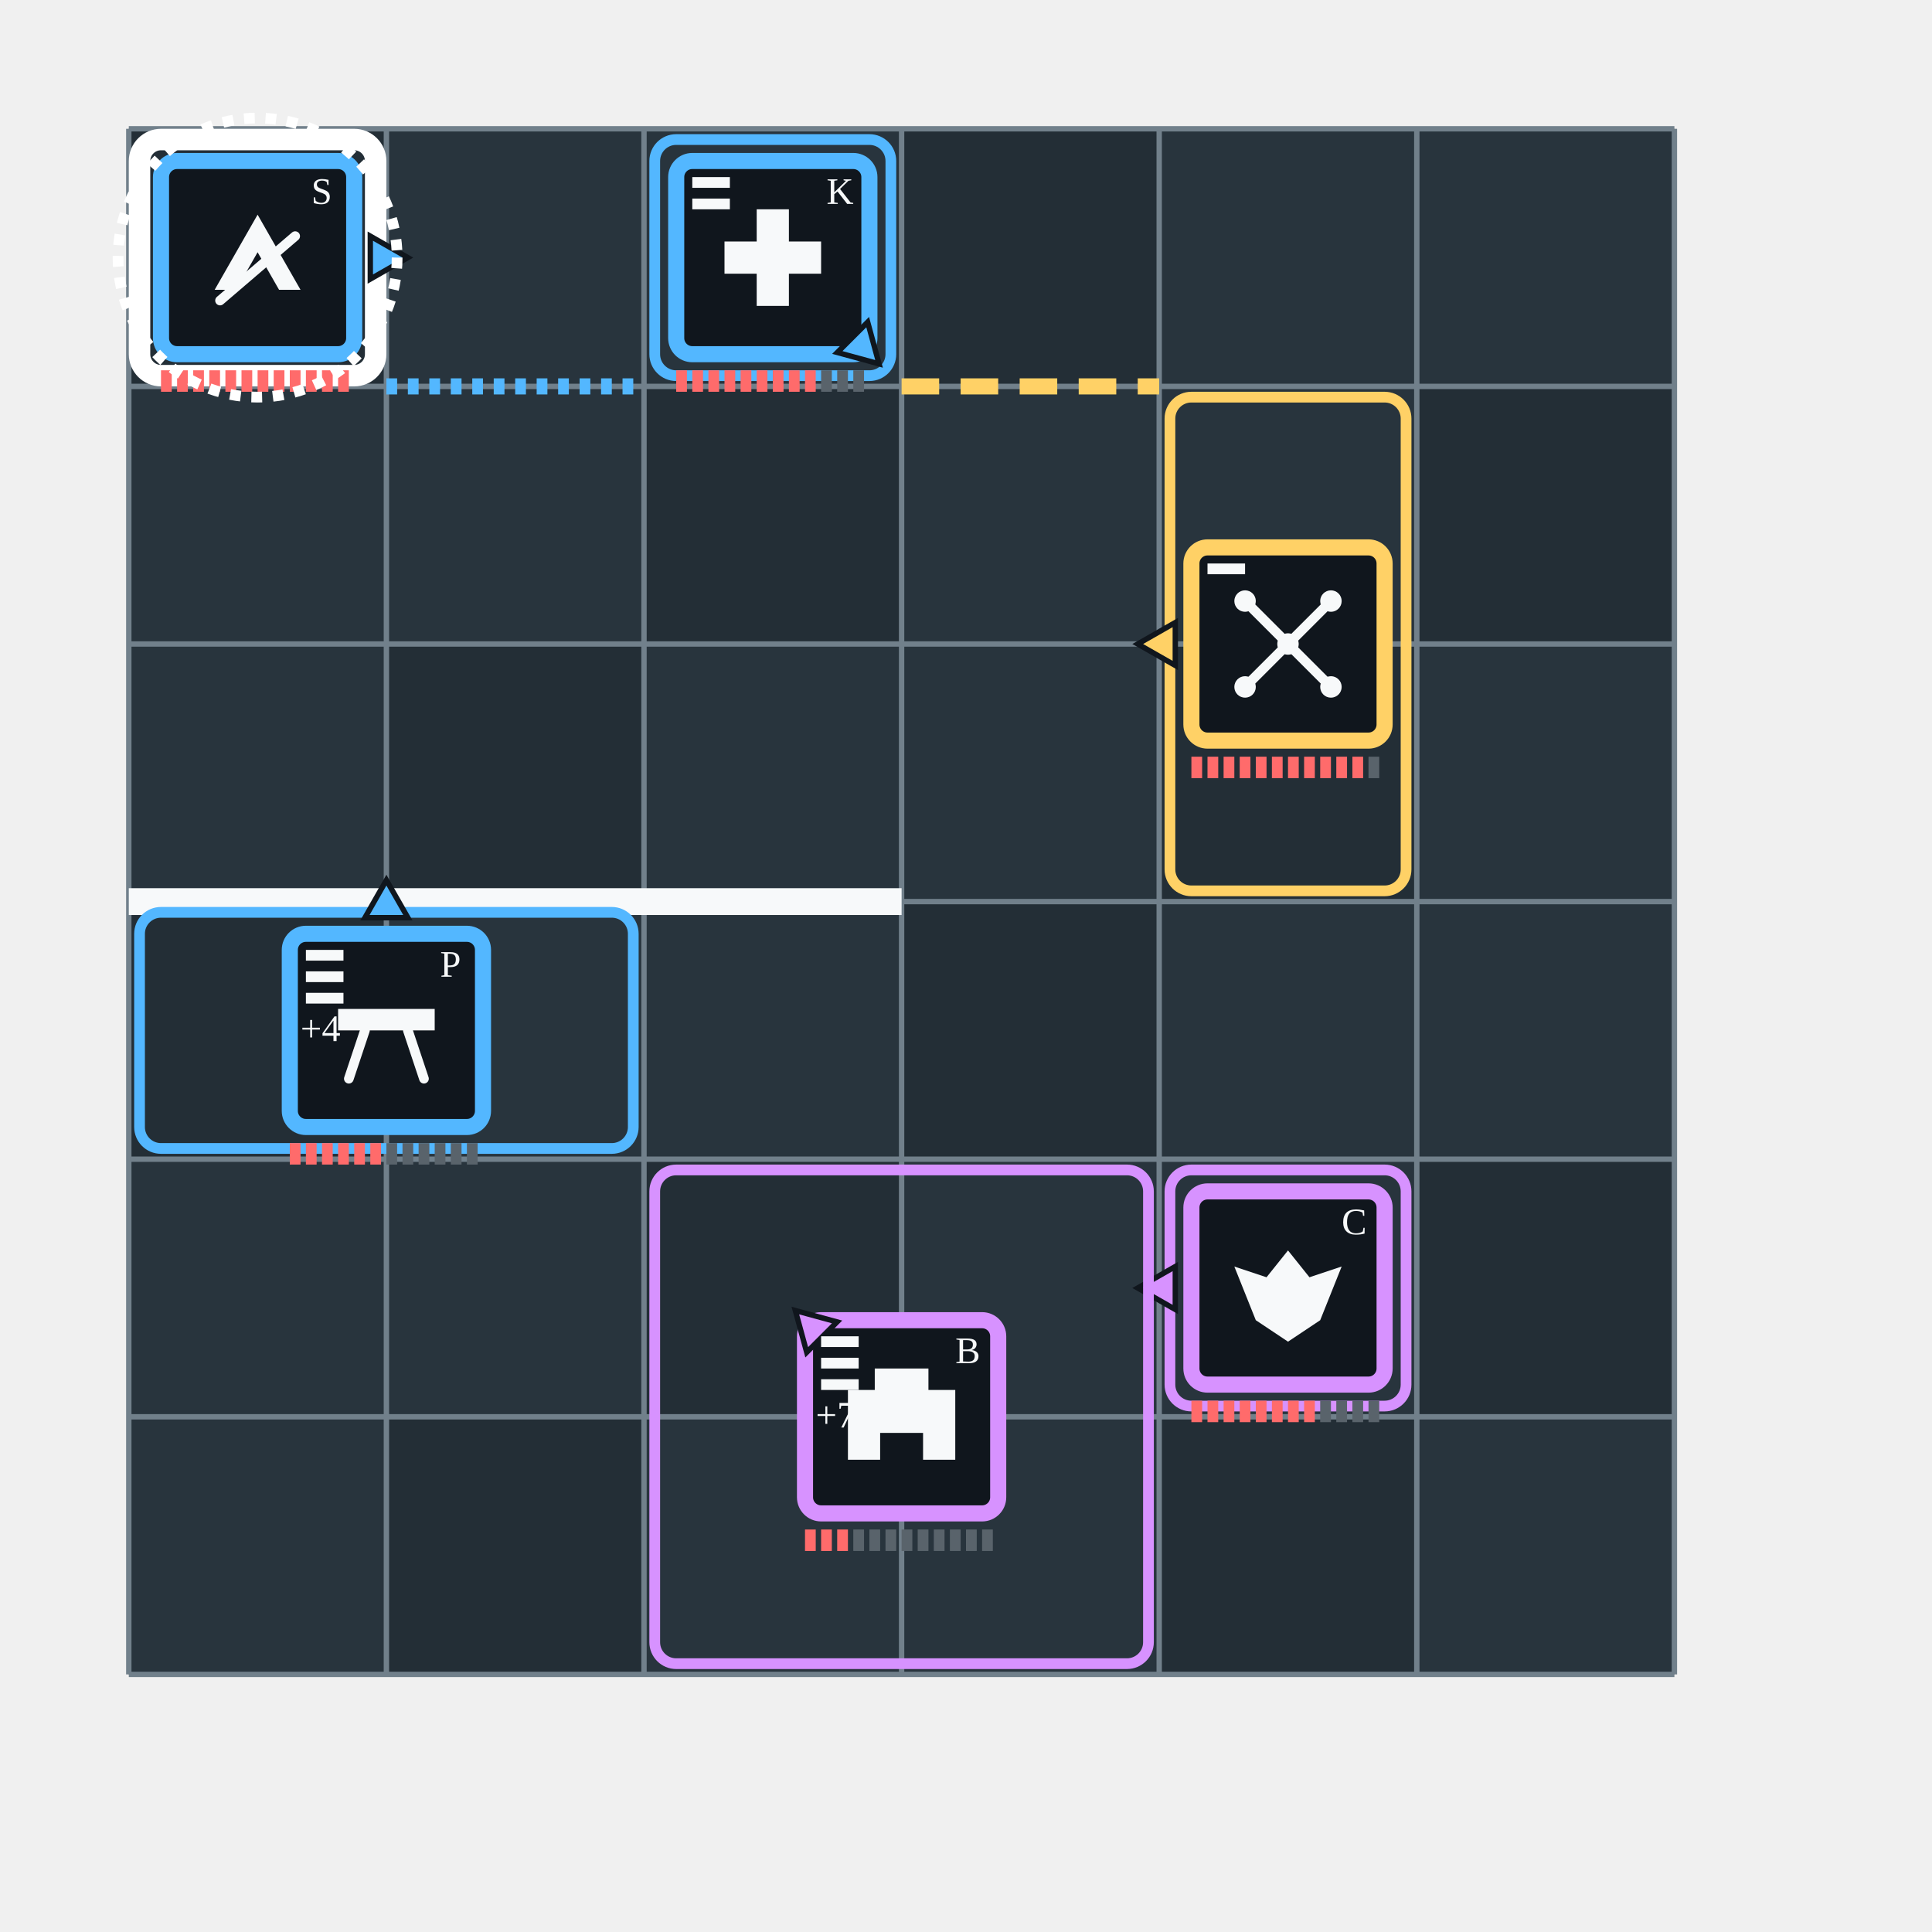
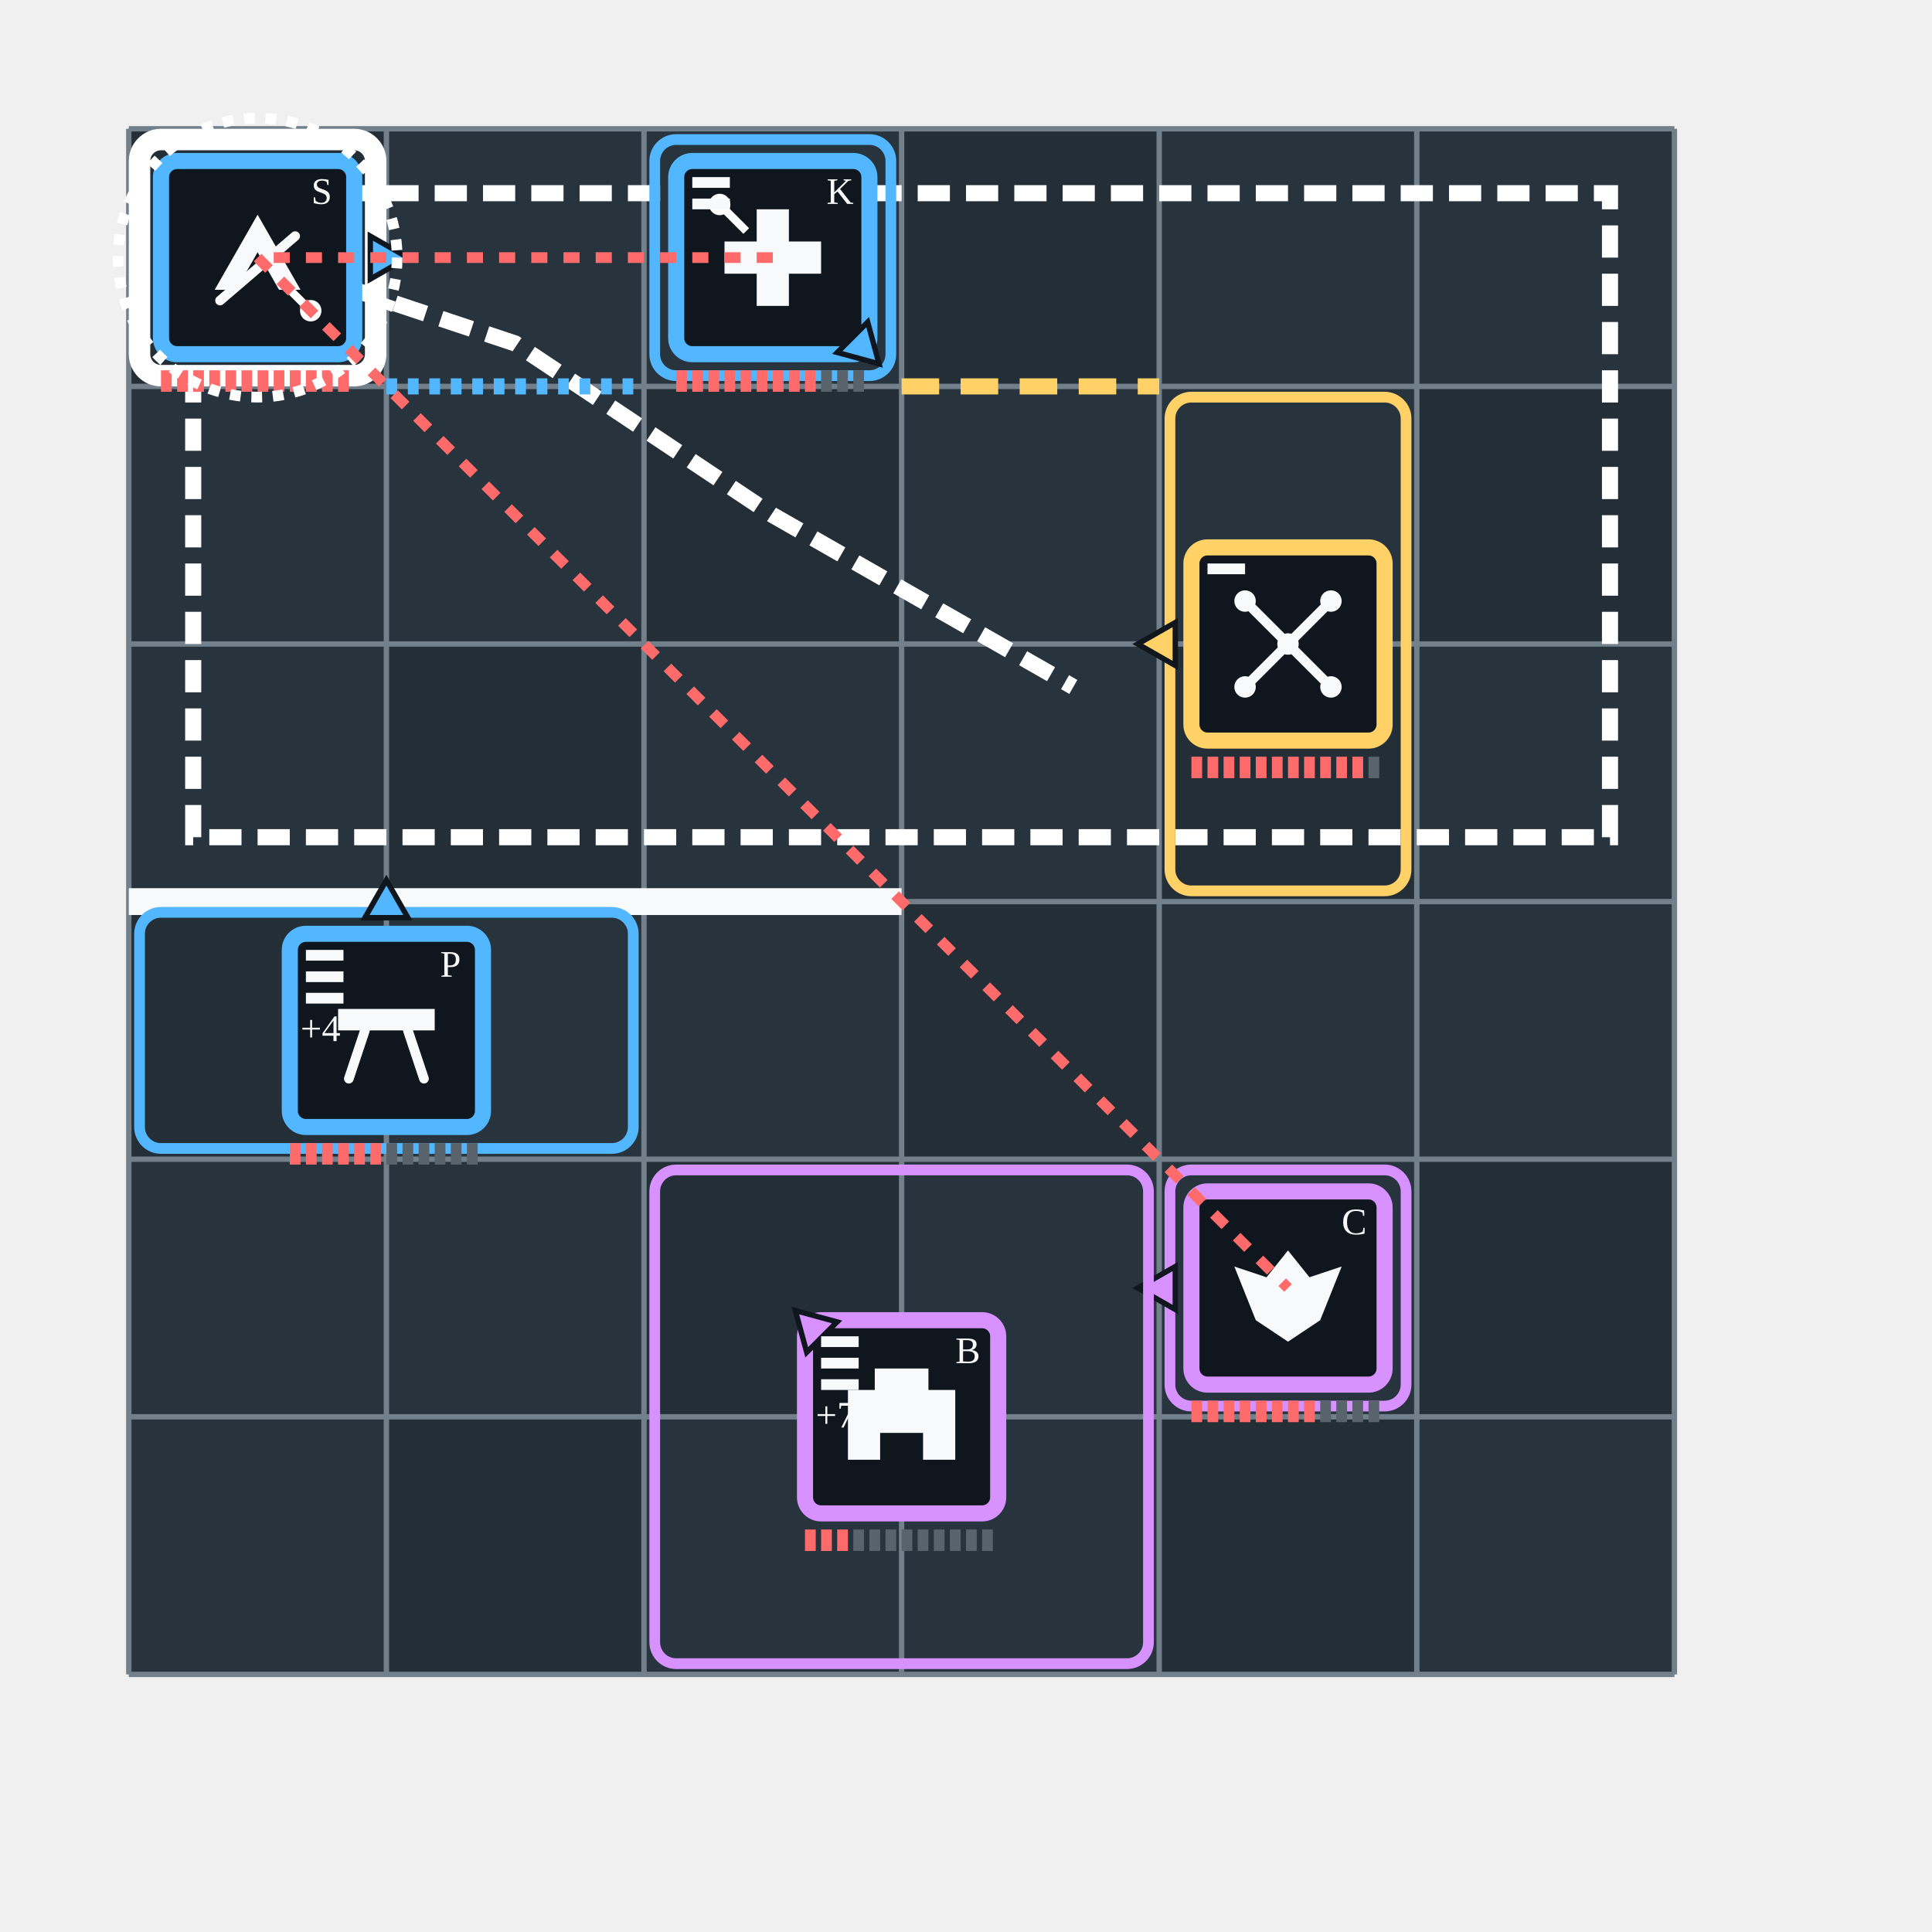
<svg xmlns="http://www.w3.org/2000/svg" class="battlefield-svg" role="application" aria-label="Simulation sandbox battlefield at exact tick 24, 6 visible units; selected unit 1" viewBox="0 0 360 360" width="768" height="768" data-review-palette="accessible-default" style="background:#0b100f">
  <g transform="translate(24 24) scale(1)">
    <rect data-layer="terrain" x="0" y="0" width="288" height="288" fill="#28343d" />
    <rect data-terrain="rough" x="0" y="0" width="48" height="48" fill="#10161d" opacity="0.22" />
    <rect data-terrain="rough" x="144" y="0" width="48" height="48" fill="#10161d" opacity="0.22" />
    <rect data-terrain="rough" x="96" y="48" width="48" height="48" fill="#10161d" opacity="0.22" />
    <rect data-terrain="rough" x="240" y="48" width="48" height="48" fill="#10161d" opacity="0.22" />
    <rect data-terrain="rough" x="48" y="96" width="48" height="48" fill="#10161d" opacity="0.22" />
    <rect data-terrain="rough" x="192" y="96" width="48" height="48" fill="#10161d" opacity="0.22" />
    <rect data-terrain="rough" x="0" y="144" width="48" height="48" fill="#10161d" opacity="0.22" />
    <rect data-terrain="rough" x="144" y="144" width="48" height="48" fill="#10161d" opacity="0.22" />
    <rect data-terrain="rough" x="96" y="192" width="48" height="48" fill="#10161d" opacity="0.22" />
    <rect data-terrain="rough" x="240" y="192" width="48" height="48" fill="#10161d" opacity="0.22" />
    <rect data-terrain="rough" x="48" y="240" width="48" height="48" fill="#10161d" opacity="0.22" />
    <rect data-terrain="rough" x="192" y="240" width="48" height="48" fill="#10161d" opacity="0.22" />
    <g data-layer="grid">
      <line x1="0" y1="0" x2="0" y2="288" stroke="#71808b" stroke-width="1" />
      <line x1="48" y1="0" x2="48" y2="288" stroke="#71808b" stroke-width="1" />
      <line x1="96" y1="0" x2="96" y2="288" stroke="#71808b" stroke-width="1" />
      <line x1="144" y1="0" x2="144" y2="288" stroke="#71808b" stroke-width="1" />
      <line x1="192" y1="0" x2="192" y2="288" stroke="#71808b" stroke-width="1" />
      <line x1="240" y1="0" x2="240" y2="288" stroke="#71808b" stroke-width="1" />
      <line x1="288" y1="0" x2="288" y2="288" stroke="#71808b" stroke-width="1" />
      <line x1="0" y1="0" x2="288" y2="0" stroke="#71808b" stroke-width="1" />
      <line x1="0" y1="48" x2="288" y2="48" stroke="#71808b" stroke-width="1" />
      <line x1="0" y1="96" x2="288" y2="96" stroke="#71808b" stroke-width="1" />
      <line x1="0" y1="144" x2="288" y2="144" stroke="#71808b" stroke-width="1" />
      <line x1="0" y1="192" x2="288" y2="192" stroke="#71808b" stroke-width="1" />
      <line x1="0" y1="240" x2="288" y2="240" stroke="#71808b" stroke-width="1" />
      <line x1="0" y1="288" x2="288" y2="288" stroke="#71808b" stroke-width="1" />
    </g>
+     <g data-layer="overlays">
+       <polyline data-overlay-id="selected-los-1" data-overlay-kind="line-of-sight" data-overlay-disposition="exact" data-path-segments="3" points="24,24 72,40 120,72 176,104" fill="none" stroke="#ffffff" stroke-width="3" stroke-dasharray="6,3" />
+       <polyline data-overlay-id="whole-command-1" data-overlay-kind="command" data-overlay-disposition="exact" data-path-segments="4" points="12,12 276,12 276,132 12,132 12,12" fill="none" stroke="#ffffff" stroke-width="3" stroke-dasharray="6,3" />
+     </g>
    <g data-layer="edges">
      <line data-edge-kind="wall" data-edge-state="solid" x1="0" y1="144" x2="144" y2="144" stroke="#f7f9fa" stroke-width="5" stroke-dasharray="none" />
      <line data-edge-kind="door" data-edge-state="open" x1="144" y1="48" x2="192" y2="48" stroke="#ffd166" stroke-width="3" stroke-dasharray="7 4" />
      <line data-edge-kind="window" data-edge-state="intact" x1="48" y1="48" x2="96" y2="48" stroke="#53b7ff" stroke-width="3" stroke-dasharray="2 2" />
    </g>
    <g data-layer="units">
      <g data-unit-id="1" data-health-segments="12" data-semantic-zoom="Detailed" tabindex="0" role="button" aria-label="Blue rifleman Bravo 6, cell A1, elevation 0, 100 health, facing east">
        <rect data-authoritative-footprint="true" x="2" y="2" width="44" height="44" rx="4" fill="none" stroke="#ffffff" stroke-width="4" stroke-dasharray="none" />
        <rect x="6" y="6" width="36" height="36" rx="3" fill="#10161d" stroke="#53b7ff" stroke-width="3" stroke-dasharray="none" />
        <g transform="translate(12 12)" data-class-id="rifleman">
          <path d="M4 18 L12 4 L20 18 L16 18 L12 11 L8 18 Z" fill="#f7f9fa" />
          <path d="M5 20 L19 8" fill="none" stroke="#f7f9fa" stroke-width="1.8" stroke-linecap="round" stroke-linejoin="round" />
        </g>
        <rect data-health-position="0" x="6" y="45" width="2" height="4" fill="#ff6b6b" />
        <rect data-health-position="1" x="9" y="45" width="2" height="4" fill="#ff6b6b" />
        <rect data-health-position="2" x="12" y="45" width="2" height="4" fill="#ff6b6b" />
        <rect data-health-position="3" x="15" y="45" width="2" height="4" fill="#ff6b6b" />
        <rect data-health-position="4" x="18" y="45" width="2" height="4" fill="#ff6b6b" />
        <rect data-health-position="5" x="21" y="45" width="2" height="4" fill="#ff6b6b" />
        <rect data-health-position="6" x="24" y="45" width="2" height="4" fill="#ff6b6b" />
        <rect data-health-position="7" x="27" y="45" width="2" height="4" fill="#ff6b6b" />
        <rect data-health-position="8" x="30" y="45" width="2" height="4" fill="#ff6b6b" />
        <rect data-health-position="9" x="33" y="45" width="2" height="4" fill="#ff6b6b" />
        <rect data-health-position="10" x="36" y="45" width="2" height="4" fill="#ff6b6b" />
        <rect data-health-position="11" x="39" y="45" width="2" height="4" fill="#ff6b6b" />
        <polygon data-facing-wedge="body" points="45,28 52,24 45,20" fill="#53b7ff" stroke="#10161d" stroke-width="1" />
+         <g data-secondary-heading="weapon" aria-label="weapon heading">
+           <line x1="28.95" y1="28.95" x2="33.899" y2="33.899" stroke="#ffffff" stroke-width="1.5" />
+           <circle cx="33.899" cy="33.899" r="2" fill="#ffffff" />
+         </g>
        <text data-stance-mark="true" x="34" y="14" fill="#f7f9fa" font-size="7">S</text>
        <circle data-focus-ring="true" cx="24" cy="24" r="26" fill="none" stroke="#ffffff" stroke-width="2" stroke-dasharray="2,2" />
      </g>
      <g data-unit-id="2" data-health-segments="9" data-semantic-zoom="Detailed" tabindex="-1" role="button" aria-label="Blue medic Mercy, cell C1, elevation 2, 75 health, facing south-east">
        <rect data-authoritative-footprint="true" x="98" y="2" width="44" height="44" rx="4" fill="none" stroke="#53b7ff" stroke-width="2" stroke-dasharray="none" />
        <rect x="102" y="6" width="36" height="36" rx="3" fill="#10161d" stroke="#53b7ff" stroke-width="3" stroke-dasharray="none" />
        <g transform="translate(108 12)" data-class-id="medic">
          <path d="M9 3 H15 V9 H21 V15 H15 V21 H9 V15 H3 V9 H9 Z" fill="#f7f9fa" />
        </g>
        <rect data-health-position="0" x="102" y="45" width="2" height="4" fill="#ff6b6b" />
        <rect data-health-position="1" x="105" y="45" width="2" height="4" fill="#ff6b6b" />
        <rect data-health-position="2" x="108" y="45" width="2" height="4" fill="#ff6b6b" />
        <rect data-health-position="3" x="111" y="45" width="2" height="4" fill="#ff6b6b" />
        <rect data-health-position="4" x="114" y="45" width="2" height="4" fill="#ff6b6b" />
        <rect data-health-position="5" x="117" y="45" width="2" height="4" fill="#ff6b6b" />
        <rect data-health-position="6" x="120" y="45" width="2" height="4" fill="#ff6b6b" />
        <rect data-health-position="7" x="123" y="45" width="2" height="4" fill="#ff6b6b" />
        <rect data-health-position="8" x="126" y="45" width="2" height="4" fill="#ff6b6b" />
        <rect data-health-position="9" x="129" y="45" width="2" height="4" fill="#59636b" />
        <rect data-health-position="10" x="132" y="45" width="2" height="4" fill="#59636b" />
        <rect data-health-position="11" x="135" y="45" width="2" height="4" fill="#59636b" />
        <polygon data-facing-wedge="body" points="132.021,41.678 139.799,43.799 137.678,36.021" fill="#53b7ff" stroke="#10161d" stroke-width="1" />
+         <g data-secondary-heading="sensor" aria-label="sensor heading">
+           <line x1="115.05" y1="19.05" x2="110.101" y2="14.101" stroke="#ffffff" stroke-width="1.5" />
+           <circle cx="110.101" cy="14.101" r="2" fill="#ffffff" />
+         </g>
        <line data-elevation-bar="1" x1="105" y1="10" x2="112" y2="10" stroke="#f7f9fa" stroke-width="2" />
        <line data-elevation-bar="2" x1="105" y1="14" x2="112" y2="14" stroke="#f7f9fa" stroke-width="2" />
        <text data-stance-mark="true" x="130" y="14" fill="#f7f9fa" font-size="7">K</text>
      </g>
      <g data-unit-id="3" data-health-segments="6" data-semantic-zoom="Detailed" tabindex="-1" role="button" aria-label="Blue gunner Anvil, cell A4, elevation 4, 50 health, facing north">
        <rect data-authoritative-footprint="true" x="2" y="146" width="92" height="44" rx="4" fill="none" stroke="#53b7ff" stroke-width="2" stroke-dasharray="none" />
        <rect x="30" y="150" width="36" height="36" rx="3" fill="#10161d" stroke="#53b7ff" stroke-width="3" stroke-dasharray="none" />
        <g transform="translate(36 156)" data-class-id="gunner">
          <path d="M3 8 H21 V12 H3 Z" fill="#f7f9fa" />
          <path d="M8 12 L5 21 M16 12 L19 21" fill="none" stroke="#f7f9fa" stroke-width="1.8" stroke-linecap="round" stroke-linejoin="round" />
        </g>
        <rect data-health-position="0" x="30" y="189" width="2" height="4" fill="#ff6b6b" />
        <rect data-health-position="1" x="33" y="189" width="2" height="4" fill="#ff6b6b" />
        <rect data-health-position="2" x="36" y="189" width="2" height="4" fill="#ff6b6b" />
        <rect data-health-position="3" x="39" y="189" width="2" height="4" fill="#ff6b6b" />
        <rect data-health-position="4" x="42" y="189" width="2" height="4" fill="#ff6b6b" />
        <rect data-health-position="5" x="45" y="189" width="2" height="4" fill="#ff6b6b" />
        <rect data-health-position="6" x="48" y="189" width="2" height="4" fill="#59636b" />
        <rect data-health-position="7" x="51" y="189" width="2" height="4" fill="#59636b" />
        <rect data-health-position="8" x="54" y="189" width="2" height="4" fill="#59636b" />
        <rect data-health-position="9" x="57" y="189" width="2" height="4" fill="#59636b" />
        <rect data-health-position="10" x="60" y="189" width="2" height="4" fill="#59636b" />
        <rect data-health-position="11" x="63" y="189" width="2" height="4" fill="#59636b" />
        <polygon data-facing-wedge="body" points="52,147 48,140 44,147" fill="#53b7ff" stroke="#10161d" stroke-width="1" />
        <line data-elevation-bar="1" x1="33" y1="154" x2="40" y2="154" stroke="#f7f9fa" stroke-width="2" />
        <line data-elevation-bar="2" x1="33" y1="158" x2="40" y2="158" stroke="#f7f9fa" stroke-width="2" />
        <line data-elevation-bar="3" x1="33" y1="162" x2="40" y2="162" stroke="#f7f9fa" stroke-width="2" />
        <text data-elevation-label="true" x="32" y="170" fill="#f7f9fa" font-size="7">+4</text>
        <text data-stance-mark="true" x="58" y="158" fill="#f7f9fa" font-size="7">P</text>
      </g>
      <g data-unit-id="4" data-health-segments="11" data-semantic-zoom="Detailed" tabindex="-1" role="button" aria-label="Neutral observation drone Kite, cell E2, elevation 1, 92 health, facing west">
        <rect data-authoritative-footprint="true" x="194" y="50" width="44" height="92" rx="4" fill="none" stroke="#ffd166" stroke-width="2" stroke-dasharray="none" />
        <rect x="198" y="78" width="36" height="36" rx="3" fill="#10161d" stroke="#ffd166" stroke-width="3" stroke-dasharray="none" />
        <g transform="translate(204 84)" data-class-id="observation-drone">
          <path d="M12 12 L4 4 M12 12 L20 4 M12 12 L4 20 M12 12 L20 20" fill="none" stroke="#f7f9fa" stroke-width="1.8" stroke-linecap="round" stroke-linejoin="round" />
          <circle cx="4" cy="4" r="2" fill="#f7f9fa" />
          <circle cx="20" cy="4" r="2" fill="#f7f9fa" />
          <circle cx="4" cy="20" r="2" fill="#f7f9fa" />
          <circle cx="20" cy="20" r="2" fill="#f7f9fa" />
          <circle cx="12" cy="12" r="2" fill="#f7f9fa" />
        </g>
        <rect data-health-position="0" x="198" y="117" width="2" height="4" fill="#ff6b6b" />
        <rect data-health-position="1" x="201" y="117" width="2" height="4" fill="#ff6b6b" />
        <rect data-health-position="2" x="204" y="117" width="2" height="4" fill="#ff6b6b" />
        <rect data-health-position="3" x="207" y="117" width="2" height="4" fill="#ff6b6b" />
        <rect data-health-position="4" x="210" y="117" width="2" height="4" fill="#ff6b6b" />
        <rect data-health-position="5" x="213" y="117" width="2" height="4" fill="#ff6b6b" />
        <rect data-health-position="6" x="216" y="117" width="2" height="4" fill="#ff6b6b" />
        <rect data-health-position="7" x="219" y="117" width="2" height="4" fill="#ff6b6b" />
        <rect data-health-position="8" x="222" y="117" width="2" height="4" fill="#ff6b6b" />
        <rect data-health-position="9" x="225" y="117" width="2" height="4" fill="#ff6b6b" />
        <rect data-health-position="10" x="228" y="117" width="2" height="4" fill="#ff6b6b" />
        <rect data-health-position="11" x="231" y="117" width="2" height="4" fill="#59636b" />
        <polygon data-facing-wedge="body" points="195,92 188,96 195,100" fill="#ffd166" stroke="#10161d" stroke-width="1" />
        <line data-elevation-bar="1" x1="201" y1="82" x2="208" y2="82" stroke="#f7f9fa" stroke-width="2" />
      </g>
      <g data-unit-id="5" data-health-segments="8" data-semantic-zoom="Detailed" tabindex="-1" role="button" aria-label="Arcane goblin Needle, cell E5, elevation 0, 67 health, facing west">
        <rect data-authoritative-footprint="true" x="194" y="194" width="44" height="44" rx="4" fill="none" stroke="#d792ff" stroke-width="2" stroke-dasharray="none" />
        <rect x="198" y="198" width="36" height="36" rx="3" fill="#10161d" stroke="#d792ff" stroke-width="3" stroke-dasharray="none" />
        <g transform="translate(204 204)" data-class-id="goblin">
          <path d="M2 8 L8 10 L12 5 L16 10 L22 8 L18 18 L12 22 L6 18 Z" fill="#f7f9fa" />
        </g>
        <rect data-health-position="0" x="198" y="237" width="2" height="4" fill="#ff6b6b" />
        <rect data-health-position="1" x="201" y="237" width="2" height="4" fill="#ff6b6b" />
        <rect data-health-position="2" x="204" y="237" width="2" height="4" fill="#ff6b6b" />
        <rect data-health-position="3" x="207" y="237" width="2" height="4" fill="#ff6b6b" />
        <rect data-health-position="4" x="210" y="237" width="2" height="4" fill="#ff6b6b" />
        <rect data-health-position="5" x="213" y="237" width="2" height="4" fill="#ff6b6b" />
        <rect data-health-position="6" x="216" y="237" width="2" height="4" fill="#ff6b6b" />
        <rect data-health-position="7" x="219" y="237" width="2" height="4" fill="#ff6b6b" />
        <rect data-health-position="8" x="222" y="237" width="2" height="4" fill="#59636b" />
        <rect data-health-position="9" x="225" y="237" width="2" height="4" fill="#59636b" />
        <rect data-health-position="10" x="228" y="237" width="2" height="4" fill="#59636b" />
        <rect data-health-position="11" x="231" y="237" width="2" height="4" fill="#59636b" />
        <polygon data-facing-wedge="body" points="195,212 188,216 195,220" fill="#d792ff" stroke="#10161d" stroke-width="1" />
        <text data-stance-mark="true" x="226" y="206" fill="#f7f9fa" font-size="7">C</text>
      </g>
      <g data-unit-id="6" data-health-segments="3" data-semantic-zoom="Detailed" tabindex="-1" role="button" aria-label="Arcane troll Stone, cell C5, elevation 7, 25 health, facing north-west">
        <rect data-authoritative-footprint="true" x="98" y="194" width="92" height="92" rx="4" fill="none" stroke="#d792ff" stroke-width="2" stroke-dasharray="none" />
        <rect x="126" y="222" width="36" height="36" rx="3" fill="#10161d" stroke="#d792ff" stroke-width="3" stroke-dasharray="none" />
        <g transform="translate(132 228)" data-class-id="troll">
          <path d="M2 7 H7 V3 H17 V7 H22 V20 H16 V15 H8 V20 H2 Z" fill="#f7f9fa" />
        </g>
        <rect data-health-position="0" x="126" y="261" width="2" height="4" fill="#ff6b6b" />
        <rect data-health-position="1" x="129" y="261" width="2" height="4" fill="#ff6b6b" />
        <rect data-health-position="2" x="132" y="261" width="2" height="4" fill="#ff6b6b" />
        <rect data-health-position="3" x="135" y="261" width="2" height="4" fill="#59636b" />
        <rect data-health-position="4" x="138" y="261" width="2" height="4" fill="#59636b" />
        <rect data-health-position="5" x="141" y="261" width="2" height="4" fill="#59636b" />
        <rect data-health-position="6" x="144" y="261" width="2" height="4" fill="#59636b" />
        <rect data-health-position="7" x="147" y="261" width="2" height="4" fill="#59636b" />
        <rect data-health-position="8" x="150" y="261" width="2" height="4" fill="#59636b" />
        <rect data-health-position="9" x="153" y="261" width="2" height="4" fill="#59636b" />
        <rect data-health-position="10" x="156" y="261" width="2" height="4" fill="#59636b" />
        <rect data-health-position="11" x="159" y="261" width="2" height="4" fill="#59636b" />
        <polygon data-facing-wedge="body" points="131.979,222.322 124.201,220.201 126.322,227.979" fill="#d792ff" stroke="#10161d" stroke-width="1" />
        <line data-elevation-bar="1" x1="129" y1="226" x2="136" y2="226" stroke="#f7f9fa" stroke-width="2" />
        <line data-elevation-bar="2" x1="129" y1="230" x2="136" y2="230" stroke="#f7f9fa" stroke-width="2" />
        <line data-elevation-bar="3" x1="129" y1="234" x2="136" y2="234" stroke="#f7f9fa" stroke-width="2" />
        <text data-elevation-label="true" x="128" y="242" fill="#f7f9fa" font-size="7">+7</text>
        <text data-stance-mark="true" x="154" y="230" fill="#f7f9fa" font-size="7">B</text>
      </g>
    </g>
+     <g data-layer="effects">
+       <line data-action-trace="2401" data-action-kind="attack" x1="24" y1="24" x2="216" y2="216" stroke="#ff6b6b" stroke-width="2" stroke-dasharray="3,3" />
+       <line data-action-trace="2402" data-action-kind="communication" x1="120" y1="24" x2="24" y2="24" stroke="#ff6b6b" stroke-width="2" stroke-dasharray="3,3" />
+     </g>
  </g>
</svg>
